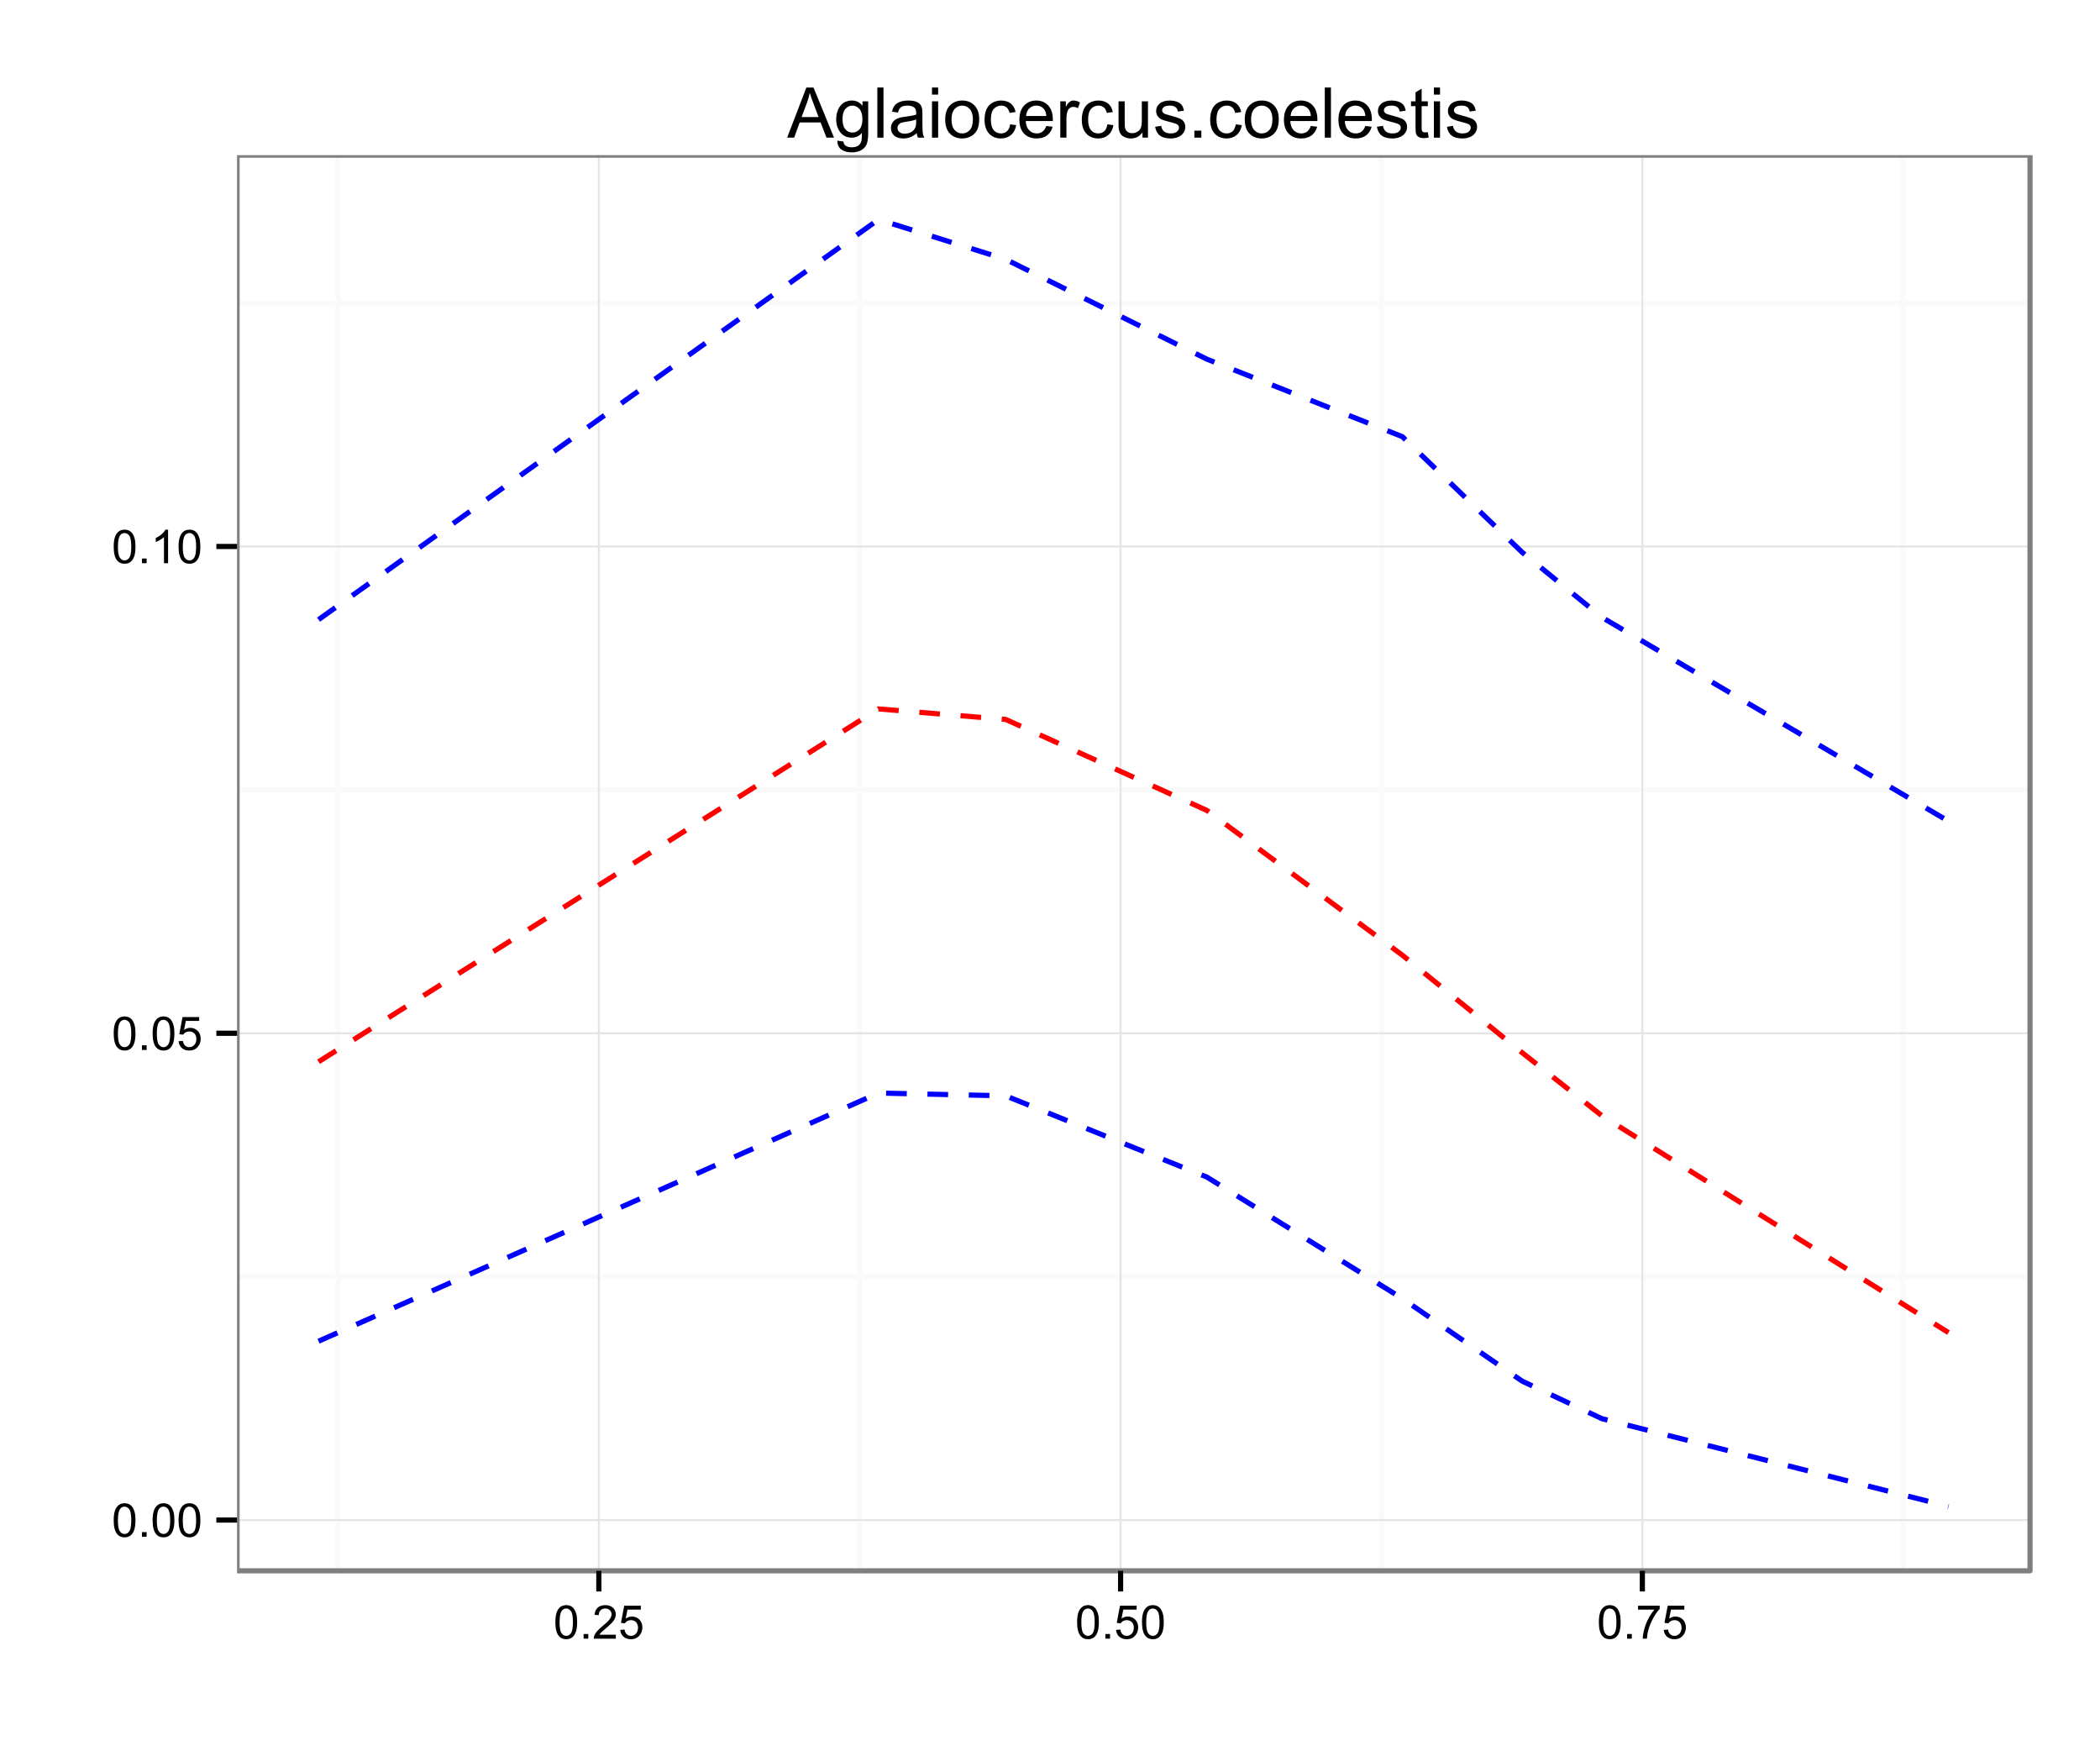
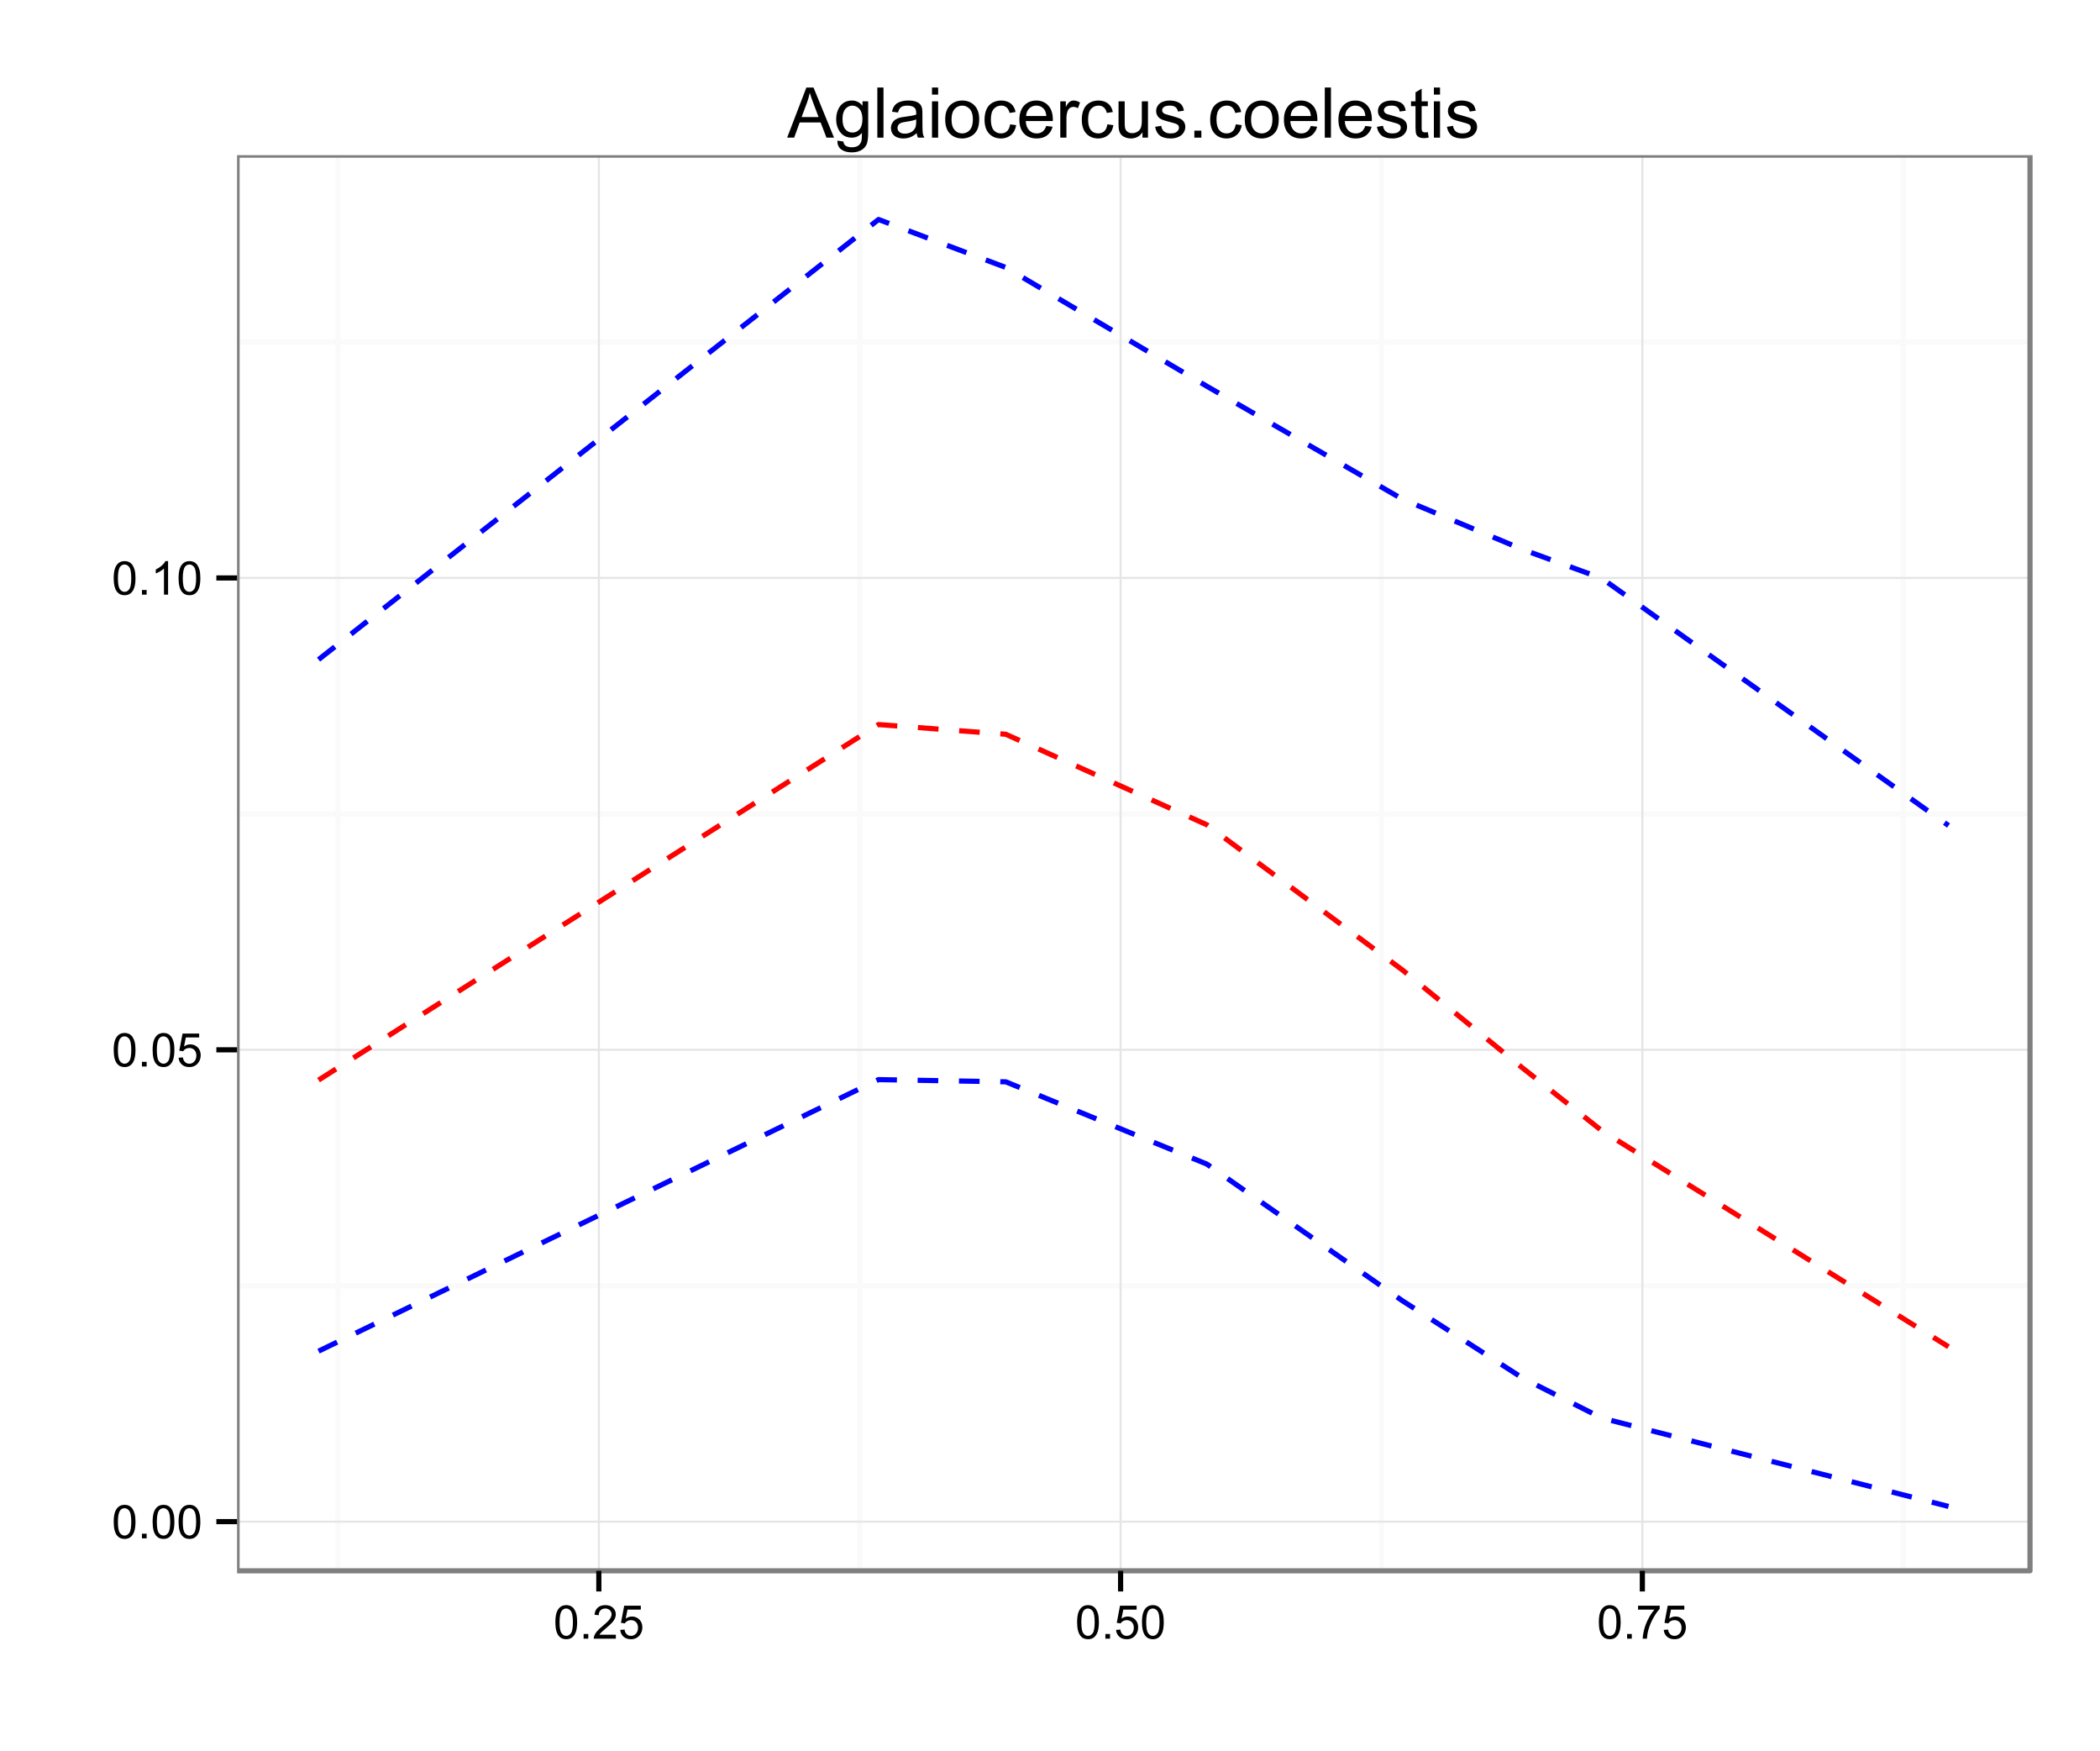
<svg xmlns="http://www.w3.org/2000/svg" xmlns:xlink="http://www.w3.org/1999/xlink" width="432pt" height="360pt" viewBox="0 0 432 360" version="1.1">
  <defs>
    <g>
      <symbol overflow="visible" id="glyph0-0">
        <path style="stroke:none;" d="M 0.398 -3.391 C 0.398 -4.199 0.48 -4.852 0.648 -5.352 C 0.812 -5.844 1.062 -6.227 1.395 -6.496 C 1.723 -6.762 2.137 -6.895 2.641 -6.898 C 3.004 -6.895 3.328 -6.82 3.609 -6.676 C 3.887 -6.523 4.113 -6.312 4.297 -6.035 C 4.477 -5.754 4.621 -5.41 4.723 -5.012 C 4.824 -4.605 4.875 -4.066 4.879 -3.391 C 4.875 -2.582 4.793 -1.93 4.629 -1.438 C 4.465 -0.938 4.215 -0.555 3.887 -0.289 C 3.555 -0.016 3.141 0.117 2.641 0.117 C 1.973 0.117 1.453 -0.117 1.078 -0.594 C 0.625 -1.164 0.398 -2.098 0.398 -3.391 Z M 1.266 -3.391 C 1.266 -2.258 1.395 -1.508 1.66 -1.137 C 1.922 -0.762 2.25 -0.574 2.641 -0.578 C 3.023 -0.574 3.348 -0.762 3.613 -1.141 C 3.875 -1.512 4.008 -2.262 4.012 -3.391 C 4.008 -4.52 3.875 -5.27 3.613 -5.645 C 3.348 -6.012 3.02 -6.199 2.629 -6.203 C 2.238 -6.199 1.93 -6.035 1.703 -5.711 C 1.41 -5.289 1.266 -4.516 1.266 -3.391 Z M 1.266 -3.391 " />
      </symbol>
      <symbol overflow="visible" id="glyph0-1">
        <path style="stroke:none;" d="M 0.871 0 L 0.871 -0.961 L 1.832 -0.961 L 1.832 0 Z M 0.871 0 " />
      </symbol>
      <symbol overflow="visible" id="glyph0-2">
        <path style="stroke:none;" d="M 0.398 -1.801 L 1.285 -1.875 C 1.348 -1.441 1.5 -1.117 1.742 -0.902 C 1.977 -0.684 2.266 -0.574 2.605 -0.578 C 3.008 -0.574 3.352 -0.727 3.637 -1.035 C 3.914 -1.34 4.055 -1.746 4.059 -2.254 C 4.055 -2.734 3.918 -3.113 3.652 -3.395 C 3.379 -3.668 3.027 -3.809 2.594 -3.812 C 2.316 -3.809 2.07 -3.746 1.855 -3.625 C 1.633 -3.5 1.461 -3.34 1.34 -3.145 L 0.547 -3.25 L 1.215 -6.777 L 4.633 -6.777 L 4.633 -5.973 L 1.891 -5.973 L 1.52 -4.125 C 1.926 -4.41 2.359 -4.551 2.816 -4.555 C 3.414 -4.551 3.922 -4.344 4.336 -3.93 C 4.746 -3.512 4.949 -2.977 4.953 -2.328 C 4.949 -1.703 4.77 -1.168 4.41 -0.719 C 3.969 -0.16 3.367 0.117 2.605 0.117 C 1.977 0.117 1.465 -0.055 1.074 -0.406 C 0.676 -0.754 0.453 -1.219 0.398 -1.801 Z M 0.398 -1.801 " />
      </symbol>
      <symbol overflow="visible" id="glyph0-3">
        <path style="stroke:none;" d="M 3.578 0 L 2.734 0 L 2.734 -5.375 C 2.527 -5.18 2.262 -4.988 1.934 -4.793 C 1.602 -4.598 1.305 -4.453 1.047 -4.359 L 1.047 -5.176 C 1.516 -5.395 1.926 -5.664 2.281 -5.98 C 2.633 -6.293 2.883 -6.598 3.031 -6.898 L 3.578 -6.898 Z M 3.578 0 " />
      </symbol>
      <symbol overflow="visible" id="glyph0-4">
        <path style="stroke:none;" d="M 4.832 -0.812 L 4.832 0 L 0.289 0 C 0.281 -0.203 0.316 -0.398 0.391 -0.586 C 0.504 -0.895 0.688 -1.199 0.945 -1.5 C 1.195 -1.797 1.562 -2.141 2.047 -2.539 C 2.789 -3.148 3.297 -3.637 3.562 -3.996 C 3.824 -4.352 3.953 -4.688 3.957 -5.012 C 3.953 -5.34 3.836 -5.621 3.598 -5.855 C 3.355 -6.082 3.043 -6.199 2.664 -6.203 C 2.254 -6.199 1.93 -6.078 1.688 -5.836 C 1.441 -5.59 1.316 -5.25 1.316 -4.824 L 0.449 -4.914 C 0.508 -5.559 0.73 -6.051 1.121 -6.391 C 1.504 -6.727 2.023 -6.895 2.68 -6.898 C 3.336 -6.895 3.859 -6.715 4.246 -6.352 C 4.629 -5.984 4.82 -5.531 4.824 -4.992 C 4.82 -4.715 4.766 -4.441 4.652 -4.18 C 4.539 -3.91 4.352 -3.633 4.094 -3.34 C 3.832 -3.047 3.398 -2.645 2.793 -2.133 C 2.285 -1.707 1.961 -1.418 1.816 -1.266 C 1.672 -1.113 1.551 -0.961 1.461 -0.812 Z M 4.832 -0.812 " />
      </symbol>
      <symbol overflow="visible" id="glyph0-5">
        <path style="stroke:none;" d="M 0.453 -5.973 L 0.453 -6.781 L 4.902 -6.781 L 4.902 -6.125 C 4.461 -5.656 4.027 -5.039 3.602 -4.27 C 3.168 -3.496 2.836 -2.703 2.605 -1.891 C 2.434 -1.312 2.324 -0.684 2.281 0 L 1.414 0 C 1.422 -0.539 1.531 -1.191 1.734 -1.961 C 1.938 -2.723 2.227 -3.461 2.609 -4.176 C 2.984 -4.883 3.391 -5.48 3.82 -5.973 Z M 0.453 -5.973 " />
      </symbol>
      <symbol overflow="visible" id="glyph1-0">
        <path style="stroke:none;" d="M -0.02 0 L 3.938 -10.309 L 5.406 -10.309 L 9.625 0 L 8.07 0 L 6.871 -3.121 L 2.559 -3.121 L 1.426 0 Z M 2.953 -4.234 L 6.449 -4.234 L 5.371 -7.086 C 5.039 -7.949 4.797 -8.664 4.641 -9.227 C 4.508 -8.562 4.32 -7.906 4.086 -7.258 Z M 2.953 -4.234 " />
      </symbol>
      <symbol overflow="visible" id="glyph1-1">
        <path style="stroke:none;" d="M 0.719 0.617 L 1.949 0.801 C 1.996 1.18 2.137 1.457 2.375 1.633 C 2.688 1.863 3.117 1.98 3.664 1.984 C 4.246 1.98 4.699 1.863 5.02 1.633 C 5.336 1.395 5.551 1.066 5.668 0.648 C 5.73 0.387 5.762 -0.152 5.758 -0.977 C 5.203 -0.324 4.516 0 3.691 0 C 2.664 0 1.867 -0.367 1.309 -1.109 C 0.742 -1.848 0.461 -2.738 0.465 -3.777 C 0.461 -4.484 0.59 -5.141 0.852 -5.746 C 1.105 -6.348 1.48 -6.812 1.973 -7.145 C 2.461 -7.469 3.035 -7.633 3.699 -7.637 C 4.574 -7.633 5.301 -7.277 5.879 -6.566 L 5.879 -7.469 L 7.047 -7.469 L 7.047 -1.012 C 7.043 0.148 6.926 0.969 6.691 1.457 C 6.453 1.941 6.078 2.324 5.566 2.609 C 5.051 2.887 4.418 3.027 3.672 3.031 C 2.777 3.027 2.059 2.828 1.512 2.43 C 0.961 2.027 0.695 1.422 0.719 0.617 Z M 1.766 -3.867 C 1.762 -2.887 1.957 -2.172 2.348 -1.723 C 2.734 -1.27 3.223 -1.043 3.812 -1.047 C 4.391 -1.043 4.879 -1.266 5.273 -1.719 C 5.664 -2.164 5.859 -2.867 5.863 -3.824 C 5.859 -4.734 5.656 -5.422 5.254 -5.891 C 4.848 -6.352 4.359 -6.586 3.789 -6.59 C 3.223 -6.586 2.746 -6.355 2.355 -5.902 C 1.961 -5.441 1.762 -4.766 1.766 -3.867 Z M 1.766 -3.867 " />
      </symbol>
      <symbol overflow="visible" id="glyph1-2">
        <path style="stroke:none;" d="M 0.922 0 L 0.922 -10.309 L 2.188 -10.309 L 2.188 0 Z M 0.922 0 " />
      </symbol>
      <symbol overflow="visible" id="glyph1-3">
        <path style="stroke:none;" d="M 5.82 -0.922 C 5.348 -0.52 4.898 -0.238 4.465 -0.078 C 4.031 0.086 3.566 0.164 3.074 0.168 C 2.25 0.164 1.617 -0.035 1.18 -0.434 C 0.734 -0.832 0.516 -1.344 0.52 -1.969 C 0.516 -2.332 0.598 -2.664 0.77 -2.969 C 0.934 -3.27 1.152 -3.512 1.422 -3.699 C 1.691 -3.879 1.996 -4.02 2.336 -4.113 C 2.582 -4.176 2.957 -4.238 3.461 -4.305 C 4.48 -4.422 5.23 -4.566 5.715 -4.738 C 5.715 -4.91 5.719 -5.02 5.723 -5.07 C 5.719 -5.582 5.598 -5.945 5.363 -6.16 C 5.035 -6.441 4.555 -6.586 3.922 -6.59 C 3.324 -6.586 2.887 -6.48 2.605 -6.273 C 2.32 -6.062 2.109 -5.695 1.977 -5.168 L 0.738 -5.336 C 0.848 -5.863 1.031 -6.293 1.293 -6.621 C 1.547 -6.945 1.918 -7.195 2.41 -7.371 C 2.895 -7.547 3.461 -7.633 4.105 -7.637 C 4.742 -7.633 5.262 -7.559 5.66 -7.41 C 6.059 -7.258 6.352 -7.07 6.539 -6.844 C 6.727 -6.617 6.855 -6.328 6.934 -5.984 C 6.973 -5.766 6.996 -5.379 6.996 -4.816 L 6.996 -3.129 C 6.996 -1.949 7.02 -1.203 7.074 -0.895 C 7.125 -0.582 7.234 -0.285 7.398 0 L 6.074 0 C 5.941 -0.262 5.855 -0.566 5.82 -0.922 Z M 5.715 -3.746 C 5.254 -3.555 4.566 -3.398 3.648 -3.27 C 3.125 -3.191 2.758 -3.105 2.543 -3.016 C 2.328 -2.918 2.16 -2.781 2.047 -2.605 C 1.926 -2.422 1.867 -2.223 1.871 -2.004 C 1.867 -1.664 1.996 -1.383 2.254 -1.16 C 2.508 -0.934 2.883 -0.82 3.375 -0.824 C 3.859 -0.82 4.293 -0.926 4.676 -1.141 C 5.055 -1.352 5.332 -1.645 5.512 -2.02 C 5.645 -2.301 5.711 -2.723 5.715 -3.285 Z M 5.715 -3.746 " />
      </symbol>
      <symbol overflow="visible" id="glyph1-4">
        <path style="stroke:none;" d="M 0.957 -8.852 L 0.957 -10.309 L 2.223 -10.309 L 2.223 -8.852 Z M 0.957 0 L 0.957 -7.469 L 2.223 -7.469 L 2.223 0 Z M 0.957 0 " />
      </symbol>
      <symbol overflow="visible" id="glyph1-5">
        <path style="stroke:none;" d="M 0.477 -3.734 C 0.473 -5.113 0.859 -6.137 1.633 -6.805 C 2.27 -7.355 3.051 -7.633 3.98 -7.637 C 5.004 -7.633 5.844 -7.297 6.496 -6.625 C 7.145 -5.949 7.469 -5.02 7.473 -3.84 C 7.469 -2.875 7.324 -2.121 7.039 -1.57 C 6.75 -1.02 6.332 -0.59 5.781 -0.289 C 5.23 0.016 4.629 0.164 3.98 0.168 C 2.93 0.164 2.086 -0.168 1.441 -0.836 C 0.797 -1.504 0.473 -2.469 0.477 -3.734 Z M 1.777 -3.734 C 1.773 -2.773 1.984 -2.059 2.402 -1.586 C 2.82 -1.105 3.344 -0.867 3.98 -0.871 C 4.605 -0.867 5.129 -1.105 5.547 -1.586 C 5.961 -2.062 6.168 -2.793 6.172 -3.777 C 6.168 -4.695 5.961 -5.395 5.543 -5.875 C 5.121 -6.348 4.598 -6.586 3.98 -6.59 C 3.344 -6.586 2.82 -6.348 2.402 -5.879 C 1.984 -5.402 1.773 -4.688 1.777 -3.734 Z M 1.777 -3.734 " />
      </symbol>
      <symbol overflow="visible" id="glyph1-6">
        <path style="stroke:none;" d="M 5.82 -2.734 L 7.066 -2.574 C 6.93 -1.711 6.582 -1.039 6.023 -0.559 C 5.461 -0.074 4.77 0.164 3.957 0.168 C 2.934 0.164 2.113 -0.168 1.492 -0.832 C 0.871 -1.5 0.562 -2.457 0.562 -3.707 C 0.562 -4.508 0.695 -5.211 0.961 -5.82 C 1.227 -6.422 1.633 -6.879 2.184 -7.184 C 2.727 -7.484 3.32 -7.633 3.965 -7.637 C 4.773 -7.633 5.438 -7.43 5.957 -7.02 C 6.469 -6.609 6.797 -6.027 6.945 -5.273 L 5.715 -5.082 C 5.594 -5.582 5.387 -5.961 5.094 -6.215 C 4.793 -6.465 4.434 -6.59 4.016 -6.594 C 3.375 -6.59 2.859 -6.363 2.461 -5.906 C 2.062 -5.449 1.863 -4.727 1.863 -3.742 C 1.863 -2.734 2.055 -2.004 2.438 -1.551 C 2.82 -1.094 3.32 -0.867 3.945 -0.871 C 4.438 -0.867 4.852 -1.02 5.188 -1.328 C 5.516 -1.629 5.727 -2.098 5.82 -2.734 Z M 5.82 -2.734 " />
      </symbol>
      <symbol overflow="visible" id="glyph1-7">
        <path style="stroke:none;" d="M 6.062 -2.406 L 7.367 -2.242 C 7.156 -1.477 6.777 -0.883 6.223 -0.465 C 5.664 -0.043 4.949 0.164 4.086 0.168 C 2.988 0.164 2.121 -0.168 1.484 -0.84 C 0.844 -1.508 0.527 -2.453 0.527 -3.672 C 0.527 -4.926 0.848 -5.898 1.496 -6.594 C 2.141 -7.285 2.98 -7.633 4.016 -7.637 C 5.008 -7.633 5.824 -7.293 6.461 -6.617 C 7.09 -5.934 7.406 -4.977 7.41 -3.746 C 7.406 -3.668 7.402 -3.559 7.402 -3.41 L 1.836 -3.41 C 1.879 -2.59 2.113 -1.961 2.531 -1.523 C 2.945 -1.086 3.465 -0.867 4.094 -0.871 C 4.555 -0.867 4.949 -0.988 5.281 -1.234 C 5.605 -1.477 5.867 -1.867 6.062 -2.406 Z M 1.906 -4.449 L 6.074 -4.449 C 6.016 -5.074 5.855 -5.547 5.598 -5.863 C 5.191 -6.348 4.668 -6.59 4.027 -6.594 C 3.441 -6.59 2.953 -6.398 2.562 -6.012 C 2.164 -5.621 1.945 -5.098 1.906 -4.449 Z M 1.906 -4.449 " />
      </symbol>
      <symbol overflow="visible" id="glyph1-8">
        <path style="stroke:none;" d="M 0.934 0 L 0.934 -7.469 L 2.074 -7.469 L 2.074 -6.336 C 2.363 -6.859 2.629 -7.211 2.879 -7.383 C 3.121 -7.551 3.395 -7.633 3.691 -7.637 C 4.117 -7.633 4.551 -7.496 4.992 -7.227 L 4.555 -6.055 C 4.242 -6.234 3.934 -6.328 3.629 -6.328 C 3.348 -6.328 3.102 -6.242 2.883 -6.078 C 2.66 -5.906 2.5 -5.676 2.41 -5.387 C 2.266 -4.934 2.195 -4.441 2.199 -3.91 L 2.199 0 Z M 0.934 0 " />
      </symbol>
      <symbol overflow="visible" id="glyph1-9">
        <path style="stroke:none;" d="M 5.844 0 L 5.844 -1.098 C 5.258 -0.254 4.469 0.164 3.473 0.168 C 3.031 0.164 2.621 0.082 2.238 -0.082 C 1.855 -0.25 1.57 -0.461 1.387 -0.719 C 1.199 -0.973 1.07 -1.285 1 -1.66 C 0.945 -1.902 0.918 -2.297 0.922 -2.84 L 0.922 -7.469 L 2.188 -7.469 L 2.188 -3.324 C 2.184 -2.66 2.211 -2.215 2.266 -1.988 C 2.34 -1.652 2.508 -1.395 2.77 -1.207 C 3.023 -1.016 3.344 -0.918 3.727 -0.922 C 4.105 -0.918 4.461 -1.016 4.793 -1.211 C 5.125 -1.402 5.359 -1.668 5.5 -2.008 C 5.637 -2.34 5.707 -2.824 5.711 -3.465 L 5.711 -7.469 L 6.977 -7.469 L 6.977 0 Z M 5.844 0 " />
      </symbol>
      <symbol overflow="visible" id="glyph1-10">
        <path style="stroke:none;" d="M 0.441 -2.23 L 1.695 -2.426 C 1.762 -1.922 1.957 -1.535 2.281 -1.27 C 2.598 -1 3.047 -0.867 3.629 -0.871 C 4.207 -0.867 4.641 -0.984 4.922 -1.227 C 5.203 -1.461 5.344 -1.738 5.344 -2.059 C 5.344 -2.34 5.219 -2.566 4.973 -2.734 C 4.797 -2.844 4.363 -2.988 3.676 -3.164 C 2.746 -3.398 2.105 -3.598 1.746 -3.77 C 1.387 -3.938 1.113 -4.176 0.93 -4.48 C 0.742 -4.781 0.648 -5.117 0.652 -5.484 C 0.648 -5.816 0.727 -6.125 0.879 -6.41 C 1.031 -6.691 1.238 -6.926 1.504 -7.117 C 1.699 -7.258 1.969 -7.379 2.309 -7.484 C 2.648 -7.582 3.012 -7.633 3.402 -7.637 C 3.984 -7.633 4.5 -7.551 4.945 -7.383 C 5.387 -7.211 5.711 -6.98 5.926 -6.695 C 6.133 -6.406 6.281 -6.02 6.363 -5.539 L 5.125 -5.371 C 5.066 -5.754 4.902 -6.055 4.637 -6.27 C 4.363 -6.484 3.984 -6.59 3.496 -6.594 C 2.91 -6.59 2.496 -6.496 2.25 -6.305 C 2 -6.113 1.875 -5.887 1.879 -5.633 C 1.875 -5.465 1.926 -5.316 2.031 -5.188 C 2.133 -5.047 2.293 -4.938 2.516 -4.852 C 2.641 -4.805 3.016 -4.695 3.637 -4.527 C 4.527 -4.285 5.152 -4.09 5.508 -3.938 C 5.859 -3.785 6.137 -3.562 6.34 -3.273 C 6.543 -2.98 6.645 -2.621 6.645 -2.195 C 6.645 -1.77 6.52 -1.371 6.273 -1 C 6.027 -0.625 5.672 -0.336 5.211 -0.137 C 4.742 0.066 4.219 0.164 3.637 0.168 C 2.664 0.164 1.922 -0.035 1.414 -0.434 C 0.902 -0.836 0.578 -1.434 0.441 -2.23 Z M 0.441 -2.23 " />
      </symbol>
      <symbol overflow="visible" id="glyph1-11">
        <path style="stroke:none;" d="M 1.309 0 L 1.309 -1.441 L 2.75 -1.441 L 2.75 0 Z M 1.309 0 " />
      </symbol>
      <symbol overflow="visible" id="glyph1-12">
        <path style="stroke:none;" d="M 3.711 -1.133 L 3.895 -0.016 C 3.535 0.059 3.215 0.094 2.938 0.098 C 2.477 0.094 2.121 0.023 1.871 -0.117 C 1.613 -0.262 1.438 -0.453 1.336 -0.691 C 1.23 -0.926 1.176 -1.422 1.18 -2.188 L 1.18 -6.484 L 0.254 -6.484 L 0.254 -7.469 L 1.18 -7.469 L 1.18 -9.316 L 2.441 -10.074 L 2.441 -7.469 L 3.711 -7.469 L 3.711 -6.484 L 2.441 -6.484 L 2.441 -2.117 C 2.438 -1.75 2.461 -1.52 2.508 -1.418 C 2.551 -1.316 2.621 -1.234 2.723 -1.172 C 2.82 -1.109 2.965 -1.078 3.156 -1.082 C 3.293 -1.078 3.477 -1.094 3.711 -1.133 Z M 3.711 -1.133 " />
      </symbol>
    </g>
    <clipPath id="clip1">
      <path d="M 48.762 31.906 L 418.602 31.906 L 418.602 324.051 L 48.762 324.051 Z M 48.762 31.906 " />
    </clipPath>
  </defs>
  <g id="surface21">
    <rect x="0" y="0" width="432" height="360" style="fill:rgb(100%,100%,100%);fill-opacity:1;stroke:none;" />
    <rect x="0" y="0" width="432" height="360" style="fill:rgb(100%,100%,100%);fill-opacity:1;stroke:none;" />
    <path style="fill:none;stroke-width:1.063;stroke-linecap:round;stroke-linejoin:round;stroke:rgb(100%,100%,100%);stroke-opacity:1;stroke-miterlimit:10;" d="M 0 360 L 432 360 L 432 0 L 0 0 Z M 0 360 " />
    <g clip-path="url(#clip1)" clip-rule="nonzero">
      <path style=" stroke:none;fill-rule:nonzero;fill:rgb(100%,100%,100%);fill-opacity:1;" d="M 48.762 323.051 L 417.602 323.051 L 417.602 31.906 L 48.762 31.906 Z M 48.762 323.051 " />
-       <path style="fill:none;stroke-width:1.063;stroke-linecap:butt;stroke-linejoin:round;stroke:rgb(98.039%,98.039%,98.039%);stroke-opacity:1;stroke-miterlimit:10;" d="M 48.762 262.562 L 417.602 262.562 " />
-       <path style="fill:none;stroke-width:1.063;stroke-linecap:butt;stroke-linejoin:round;stroke:rgb(98.039%,98.039%,98.039%);stroke-opacity:1;stroke-miterlimit:10;" d="M 48.762 162.449 L 417.602 162.449 " />
-       <path style="fill:none;stroke-width:1.063;stroke-linecap:butt;stroke-linejoin:round;stroke:rgb(98.039%,98.039%,98.039%);stroke-opacity:1;stroke-miterlimit:10;" d="M 48.762 62.332 L 417.602 62.332 " />
+       <path style="fill:none;stroke-width:1.063;stroke-linecap:butt;stroke-linejoin:round;stroke:rgb(98.039%,98.039%,98.039%);stroke-opacity:1;stroke-miterlimit:10;" d="M 48.762 264.426 L 417.602 264.426 " />
+       <path style="fill:none;stroke-width:1.063;stroke-linecap:butt;stroke-linejoin:round;stroke:rgb(98.039%,98.039%,98.039%);stroke-opacity:1;stroke-miterlimit:10;" d="M 48.762 167.383 L 417.602 167.383 " />
+       <path style="fill:none;stroke-width:1.063;stroke-linecap:butt;stroke-linejoin:round;stroke:rgb(98.039%,98.039%,98.039%);stroke-opacity:1;stroke-miterlimit:10;" d="M 48.762 70.34 L 417.602 70.34 " />
      <path style="fill:none;stroke-width:1.063;stroke-linecap:butt;stroke-linejoin:round;stroke:rgb(98.039%,98.039%,98.039%);stroke-opacity:1;stroke-miterlimit:10;" d="M 69.527 323.051 L 69.527 31.906 " />
      <path style="fill:none;stroke-width:1.063;stroke-linecap:butt;stroke-linejoin:round;stroke:rgb(98.039%,98.039%,98.039%);stroke-opacity:1;stroke-miterlimit:10;" d="M 176.859 323.051 L 176.859 31.906 " />
      <path style="fill:none;stroke-width:1.063;stroke-linecap:butt;stroke-linejoin:round;stroke:rgb(98.039%,98.039%,98.039%);stroke-opacity:1;stroke-miterlimit:10;" d="M 284.188 323.051 L 284.188 31.906 " />
      <path style="fill:none;stroke-width:1.063;stroke-linecap:butt;stroke-linejoin:round;stroke:rgb(98.039%,98.039%,98.039%);stroke-opacity:1;stroke-miterlimit:10;" d="M 391.52 323.051 L 391.52 31.906 " />
-       <path style="fill:none;stroke-width:0.425;stroke-linecap:butt;stroke-linejoin:round;stroke:rgb(89.804%,89.804%,89.804%);stroke-opacity:1;stroke-miterlimit:10;" d="M 48.762 312.621 L 417.602 312.621 " />
-       <path style="fill:none;stroke-width:0.425;stroke-linecap:butt;stroke-linejoin:round;stroke:rgb(89.804%,89.804%,89.804%);stroke-opacity:1;stroke-miterlimit:10;" d="M 48.762 212.504 L 417.602 212.504 " />
-       <path style="fill:none;stroke-width:0.425;stroke-linecap:butt;stroke-linejoin:round;stroke:rgb(89.804%,89.804%,89.804%);stroke-opacity:1;stroke-miterlimit:10;" d="M 48.762 112.391 L 417.602 112.391 " />
+       <path style="fill:none;stroke-width:0.425;stroke-linecap:butt;stroke-linejoin:round;stroke:rgb(89.804%,89.804%,89.804%);stroke-opacity:1;stroke-miterlimit:10;" d="M 48.762 312.945 L 417.602 312.945 " />
+       <path style="fill:none;stroke-width:0.425;stroke-linecap:butt;stroke-linejoin:round;stroke:rgb(89.804%,89.804%,89.804%);stroke-opacity:1;stroke-miterlimit:10;" d="M 48.762 215.906 L 417.602 215.906 " />
+       <path style="fill:none;stroke-width:0.425;stroke-linecap:butt;stroke-linejoin:round;stroke:rgb(89.804%,89.804%,89.804%);stroke-opacity:1;stroke-miterlimit:10;" d="M 48.762 118.863 L 417.602 118.863 " />
      <path style="fill:none;stroke-width:0.425;stroke-linecap:butt;stroke-linejoin:round;stroke:rgb(89.804%,89.804%,89.804%);stroke-opacity:1;stroke-miterlimit:10;" d="M 123.191 323.051 L 123.191 31.906 " />
      <path style="fill:none;stroke-width:0.425;stroke-linecap:butt;stroke-linejoin:round;stroke:rgb(89.804%,89.804%,89.804%);stroke-opacity:1;stroke-miterlimit:10;" d="M 230.523 323.051 L 230.523 31.906 " />
      <path style="fill:none;stroke-width:0.425;stroke-linecap:butt;stroke-linejoin:round;stroke:rgb(89.804%,89.804%,89.804%);stroke-opacity:1;stroke-miterlimit:10;" d="M 337.855 323.051 L 337.855 31.906 " />
-       <path style="fill:none;stroke-width:1.063;stroke-linecap:butt;stroke-linejoin:round;stroke:rgb(100%,0%,0%);stroke-opacity:1;stroke-dasharray:4.252,4.252;stroke-miterlimit:1;" d="M 65.527 218.363 L 180.727 145.797 L 206.898 147.965 L 248.266 166.668 L 288.473 196.434 L 313.152 216.512 L 329.52 229.457 L 400.836 274.07 " />
-       <path style="fill:none;stroke-width:1.063;stroke-linecap:butt;stroke-linejoin:round;stroke:rgb(0%,0%,100%);stroke-opacity:1;stroke-dasharray:4.252,4.252;stroke-miterlimit:1;" d="M 65.527 127.438 L 180.727 45.141 L 206.898 53.34 L 248.266 73.863 L 288.473 89.797 L 313.152 113.609 L 329.52 126.953 L 400.836 168.898 " />
-       <path style="fill:none;stroke-width:1.063;stroke-linecap:butt;stroke-linejoin:round;stroke:rgb(0%,0%,100%);stroke-opacity:1;stroke-dasharray:4.252,4.252;stroke-miterlimit:1;" d="M 65.527 275.836 L 180.727 224.797 L 206.898 225.375 L 248.266 242.078 L 288.473 267.059 L 313.152 284.059 L 329.52 291.762 L 400.836 309.816 " />
+       <path style="fill:none;stroke-width:1.063;stroke-linecap:butt;stroke-linejoin:round;stroke:rgb(100%,0%,0%);stroke-opacity:1;stroke-dasharray:4.252,4.252;stroke-miterlimit:1;" d="M 65.527 222.133 L 180.727 149.012 L 206.898 151.008 L 248.266 169.629 L 288.473 199.469 L 313.152 219.594 L 329.52 232.551 L 400.836 276.98 " />
+       <path style="fill:none;stroke-width:1.063;stroke-linecap:butt;stroke-linejoin:round;stroke:rgb(0%,0%,100%);stroke-opacity:1;stroke-dasharray:4.252,4.252;stroke-miterlimit:1;" d="M 65.527 135.652 L 180.727 45.141 L 206.898 55.004 L 248.266 79.438 L 288.473 102.648 L 313.152 112.977 L 329.52 118.945 L 400.836 169.785 " />
+       <path style="fill:none;stroke-width:1.063;stroke-linecap:butt;stroke-linejoin:round;stroke:rgb(0%,0%,100%);stroke-opacity:1;stroke-dasharray:4.252,4.252;stroke-miterlimit:1;" d="M 65.527 277.883 L 180.727 222.035 L 206.898 222.488 L 248.266 239.41 L 288.473 267.504 L 313.152 283.371 L 329.52 291.648 L 400.836 309.816 " />
      <path style="fill:none;stroke-width:1.063;stroke-linecap:round;stroke-linejoin:round;stroke:rgb(49.804%,49.804%,49.804%);stroke-opacity:1;stroke-miterlimit:10;" d="M 48.762 323.051 L 417.602 323.051 L 417.602 31.906 L 48.762 31.906 Z M 48.762 323.051 " />
    </g>
    <g style="fill:rgb(0%,0%,0%);fill-opacity:1;">
-       <use xlink:href="#glyph0-0" x="22.992" y="316.059" />
-       <use xlink:href="#glyph0-1" x="28.331" y="316.059" />
-       <use xlink:href="#glyph0-0" x="30.998" y="316.059" />
-       <use xlink:href="#glyph0-0" x="36.337" y="316.059" />
+       <use xlink:href="#glyph0-0" x="22.992" y="316.383" />
+       <use xlink:href="#glyph0-1" x="28.331" y="316.383" />
+       <use xlink:href="#glyph0-0" x="30.998" y="316.383" />
+       <use xlink:href="#glyph0-0" x="36.337" y="316.383" />
    </g>
    <g style="fill:rgb(0%,0%,0%);fill-opacity:1;">
-       <use xlink:href="#glyph0-0" x="22.992" y="215.941" />
-       <use xlink:href="#glyph0-1" x="28.331" y="215.941" />
-       <use xlink:href="#glyph0-0" x="30.998" y="215.941" />
-       <use xlink:href="#glyph0-2" x="36.337" y="215.941" />
+       <use xlink:href="#glyph0-0" x="22.992" y="219.34" />
+       <use xlink:href="#glyph0-1" x="28.331" y="219.34" />
+       <use xlink:href="#glyph0-0" x="30.998" y="219.34" />
+       <use xlink:href="#glyph0-2" x="36.337" y="219.34" />
    </g>
    <g style="fill:rgb(0%,0%,0%);fill-opacity:1;">
-       <use xlink:href="#glyph0-0" x="22.992" y="115.828" />
-       <use xlink:href="#glyph0-1" x="28.331" y="115.828" />
-       <use xlink:href="#glyph0-3" x="30.998" y="115.828" />
-       <use xlink:href="#glyph0-0" x="36.337" y="115.828" />
+       <use xlink:href="#glyph0-0" x="22.992" y="122.297" />
+       <use xlink:href="#glyph0-1" x="28.331" y="122.297" />
+       <use xlink:href="#glyph0-3" x="30.998" y="122.297" />
+       <use xlink:href="#glyph0-0" x="36.337" y="122.297" />
    </g>
-     <path style="fill:none;stroke-width:1.063;stroke-linecap:butt;stroke-linejoin:round;stroke:rgb(0%,0%,0%);stroke-opacity:1;stroke-miterlimit:10;" d="M 44.508 312.621 L 48.762 312.621 " />
-     <path style="fill:none;stroke-width:1.063;stroke-linecap:butt;stroke-linejoin:round;stroke:rgb(0%,0%,0%);stroke-opacity:1;stroke-miterlimit:10;" d="M 44.508 212.504 L 48.762 212.504 " />
-     <path style="fill:none;stroke-width:1.063;stroke-linecap:butt;stroke-linejoin:round;stroke:rgb(0%,0%,0%);stroke-opacity:1;stroke-miterlimit:10;" d="M 44.508 112.391 L 48.762 112.391 " />
+     <path style="fill:none;stroke-width:1.063;stroke-linecap:butt;stroke-linejoin:round;stroke:rgb(0%,0%,0%);stroke-opacity:1;stroke-miterlimit:10;" d="M 44.508 312.945 L 48.762 312.945 " />
+     <path style="fill:none;stroke-width:1.063;stroke-linecap:butt;stroke-linejoin:round;stroke:rgb(0%,0%,0%);stroke-opacity:1;stroke-miterlimit:10;" d="M 44.508 215.906 L 48.762 215.906 " />
+     <path style="fill:none;stroke-width:1.063;stroke-linecap:butt;stroke-linejoin:round;stroke:rgb(0%,0%,0%);stroke-opacity:1;stroke-miterlimit:10;" d="M 44.508 118.863 L 48.762 118.863 " />
    <path style="fill:none;stroke-width:1.063;stroke-linecap:butt;stroke-linejoin:round;stroke:rgb(0%,0%,0%);stroke-opacity:1;stroke-miterlimit:10;" d="M 123.191 327.305 L 123.191 323.051 " />
    <path style="fill:none;stroke-width:1.063;stroke-linecap:butt;stroke-linejoin:round;stroke:rgb(0%,0%,0%);stroke-opacity:1;stroke-miterlimit:10;" d="M 230.523 327.305 L 230.523 323.051 " />
    <path style="fill:none;stroke-width:1.063;stroke-linecap:butt;stroke-linejoin:round;stroke:rgb(0%,0%,0%);stroke-opacity:1;stroke-miterlimit:10;" d="M 337.855 327.305 L 337.855 323.051 " />
    <g style="fill:rgb(0%,0%,0%);fill-opacity:1;">
      <use xlink:href="#glyph0-0" x="113.848" y="337.012" />
      <use xlink:href="#glyph0-1" x="119.187" y="337.012" />
      <use xlink:href="#glyph0-4" x="121.854" y="337.012" />
      <use xlink:href="#glyph0-2" x="127.193" y="337.012" />
    </g>
    <g style="fill:rgb(0%,0%,0%);fill-opacity:1;">
      <use xlink:href="#glyph0-0" x="221.18" y="337.012" />
      <use xlink:href="#glyph0-1" x="226.519" y="337.012" />
      <use xlink:href="#glyph0-2" x="229.186" y="337.012" />
      <use xlink:href="#glyph0-0" x="234.525" y="337.012" />
    </g>
    <g style="fill:rgb(0%,0%,0%);fill-opacity:1;">
      <use xlink:href="#glyph0-0" x="328.512" y="337.012" />
      <use xlink:href="#glyph0-1" x="333.851" y="337.012" />
      <use xlink:href="#glyph0-5" x="336.518" y="337.012" />
      <use xlink:href="#glyph0-2" x="341.857" y="337.012" />
    </g>
    <g style="fill:rgb(0%,0%,0%);fill-opacity:1;">
      <use xlink:href="#glyph1-0" x="161.945" y="28.309" />
      <use xlink:href="#glyph1-1" x="171.55" y="28.309" />
      <use xlink:href="#glyph1-2" x="179.559" y="28.309" />
      <use xlink:href="#glyph1-3" x="182.758" y="28.309" />
      <use xlink:href="#glyph1-4" x="190.766" y="28.309" />
      <use xlink:href="#glyph1-5" x="193.966" y="28.309" />
      <use xlink:href="#glyph1-6" x="201.974" y="28.309" />
      <use xlink:href="#glyph1-7" x="209.174" y="28.309" />
      <use xlink:href="#glyph1-8" x="217.183" y="28.309" />
      <use xlink:href="#glyph1-6" x="221.978" y="28.309" />
      <use xlink:href="#glyph1-9" x="229.178" y="28.309" />
      <use xlink:href="#glyph1-10" x="237.187" y="28.309" />
      <use xlink:href="#glyph1-11" x="244.387" y="28.309" />
      <use xlink:href="#glyph1-6" x="248.387" y="28.309" />
      <use xlink:href="#glyph1-5" x="255.588" y="28.309" />
      <use xlink:href="#glyph1-7" x="263.596" y="28.309" />
      <use xlink:href="#glyph1-2" x="271.605" y="28.309" />
      <use xlink:href="#glyph1-7" x="274.804" y="28.309" />
      <use xlink:href="#glyph1-10" x="282.812" y="28.309" />
      <use xlink:href="#glyph1-12" x="290.012" y="28.309" />
      <use xlink:href="#glyph1-4" x="294.013" y="28.309" />
      <use xlink:href="#glyph1-10" x="297.212" y="28.309" />
    </g>
  </g>
</svg>
